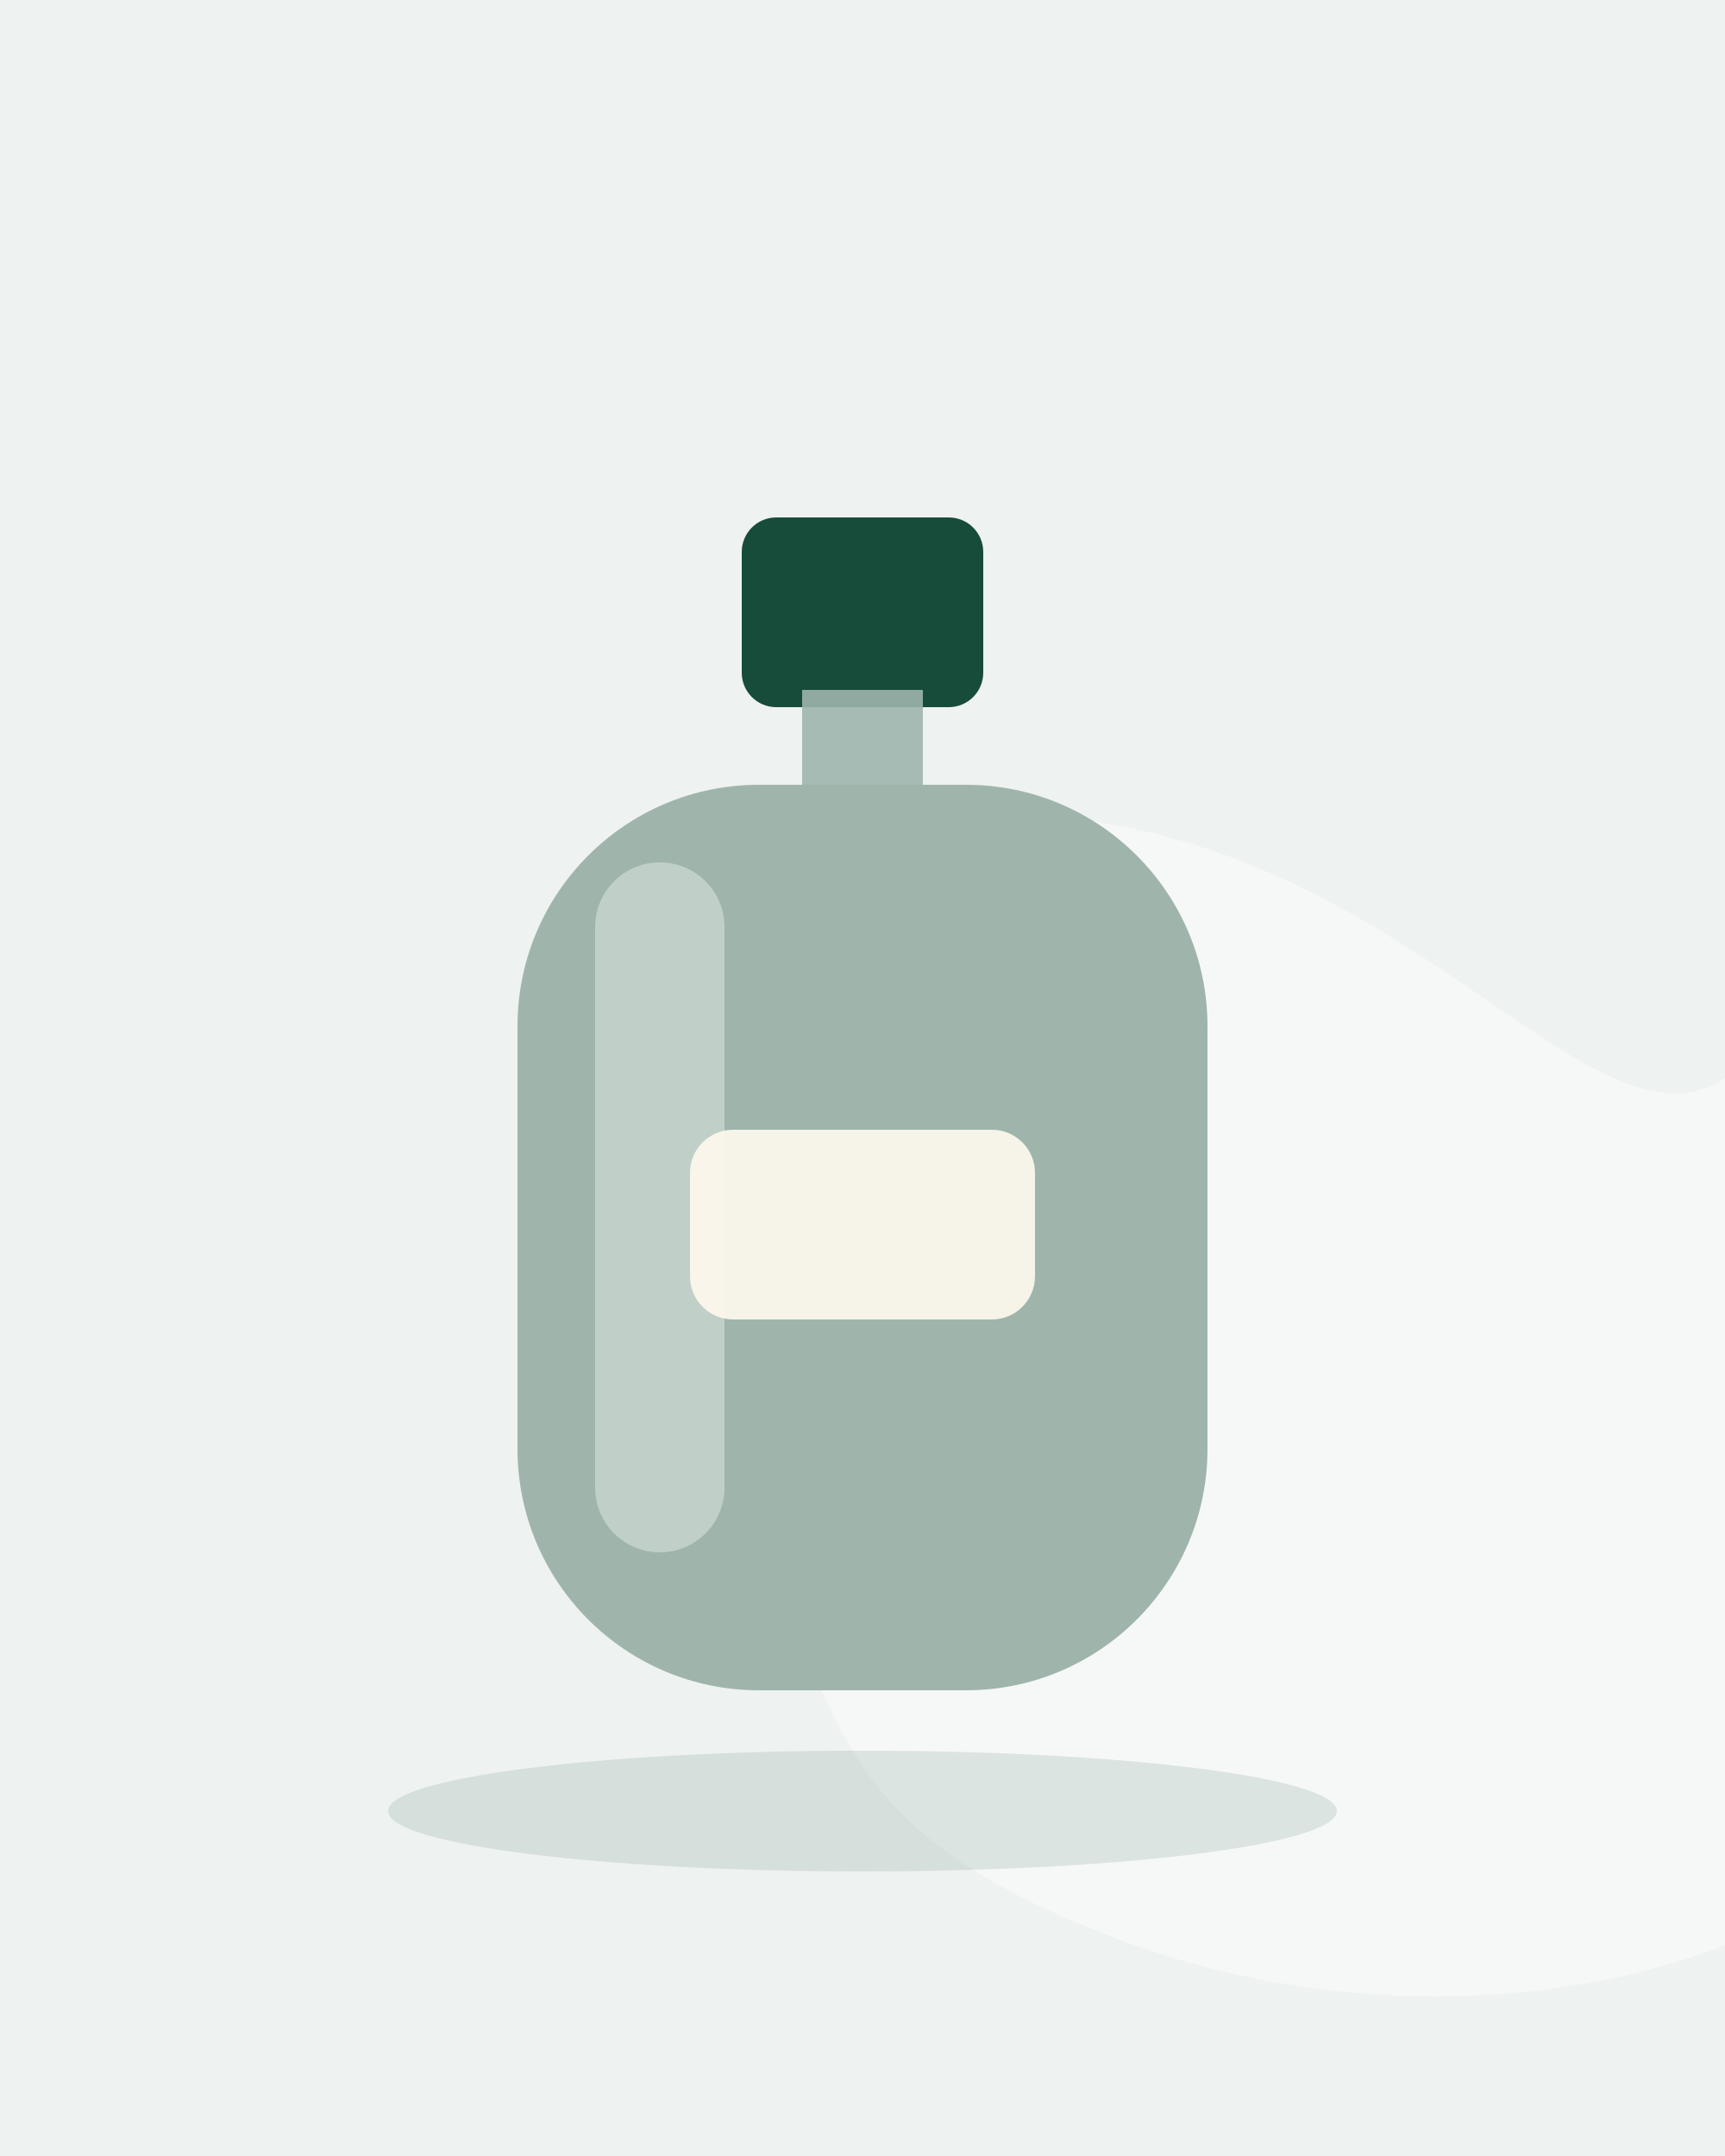
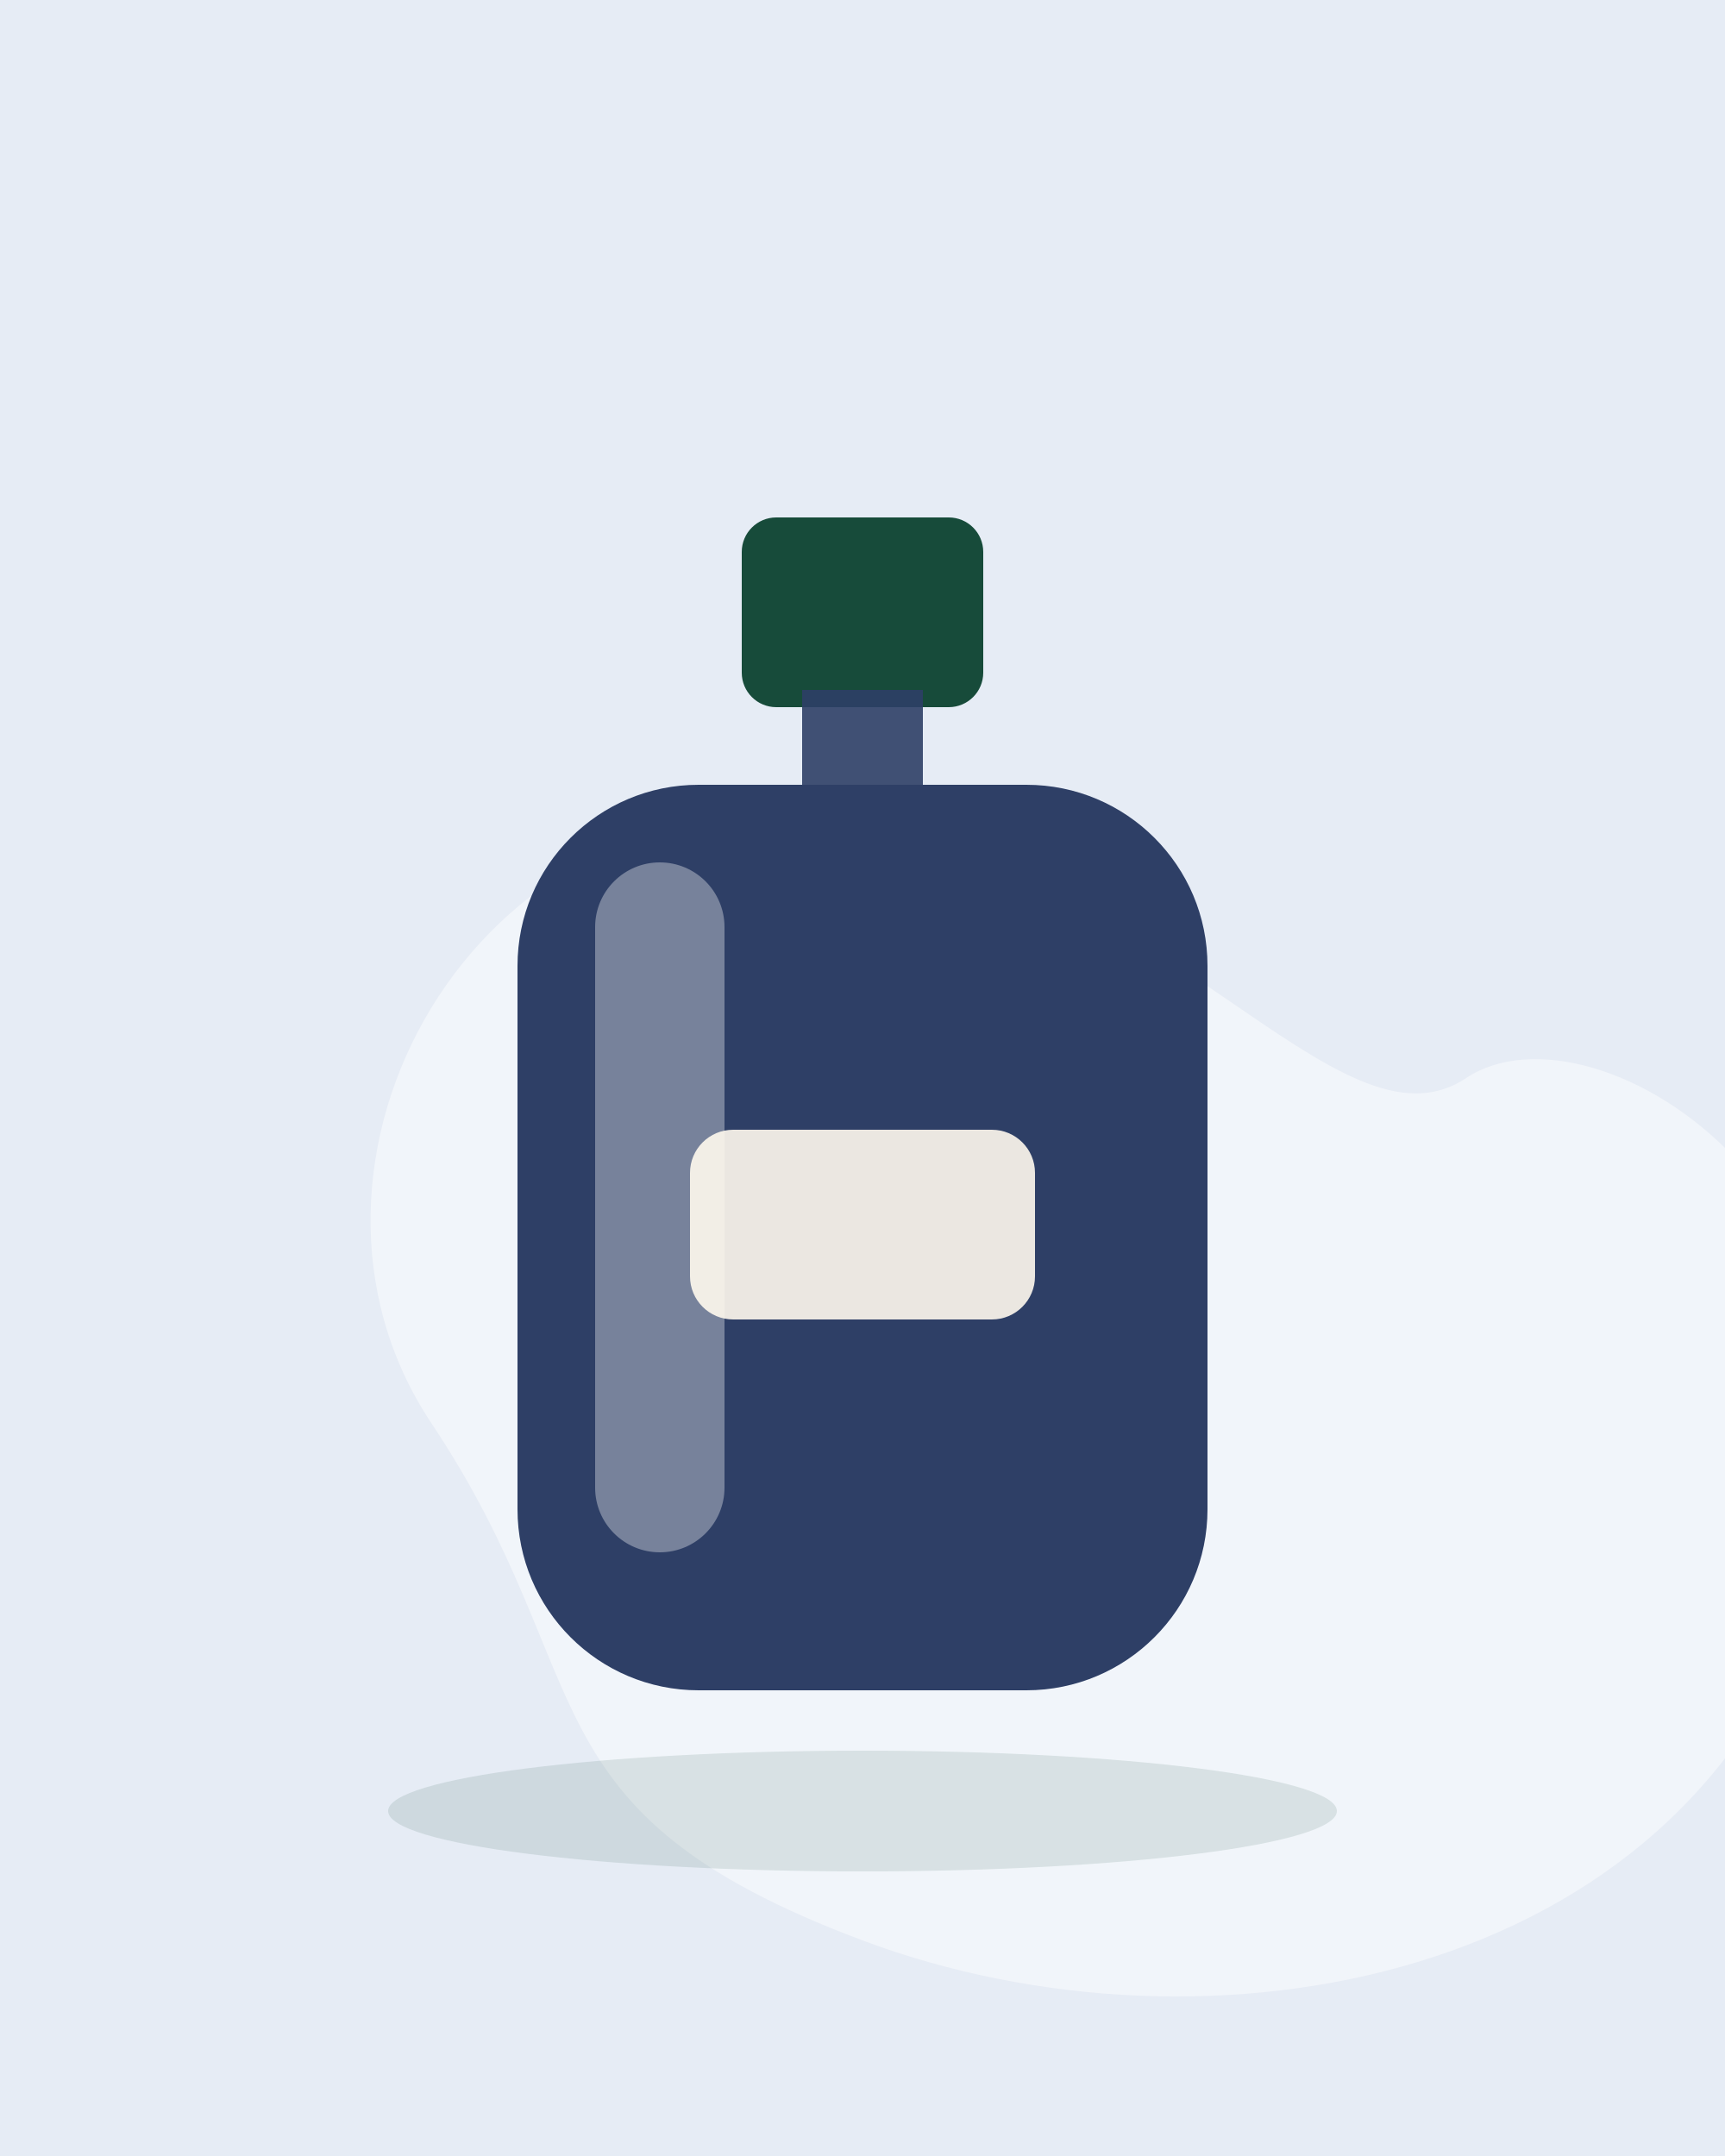
<svg xmlns="http://www.w3.org/2000/svg" viewBox="0 0 400 500" width="400" height="500">
-   <rect width="400" height="500" fill="#EEF2F0" />
-   <path d="M160 330c-40-60 10-150 90-140s120 80 150 60 110 30 80 120-140 110-220 80-60-60-100-120z" fill="#ffffff" opacity="0.45" />
+   <rect width="400" height="500" fill="#E6ECF5" />
+   <path d="M100 330c-40-60 10-150 90-140s120 80 150 60 110 30 80 120-140 110-220 80-60-60-100-120z" fill="#ffffff" opacity="0.45" />
  <rect x="172" y="120" width="56" height="44" rx="8" fill="#174B3A" />
-   <rect x="186" y="160" width="28" height="26" fill="#9FB5AC" opacity="0.9" />
-   <rect x="120" y="182" width="160" height="210" rx="56" fill="#9FB5AC" />
+   <rect x="186" y="160" width="28" height="26" fill="#2E3F66" opacity="0.9" />
+   <rect x="120" y="182" width="160" height="210" rx="42" fill="#2E3F66" />
  <rect x="138" y="200" width="30" height="160" rx="15" fill="#ffffff" opacity="0.35" />
  <rect x="160" y="262" width="80" height="44" rx="10" fill="#FFF9EE" opacity="0.9" />
  <ellipse cx="200" cy="420" rx="110" ry="14" fill="#174B3A" opacity="0.12" />
</svg>
